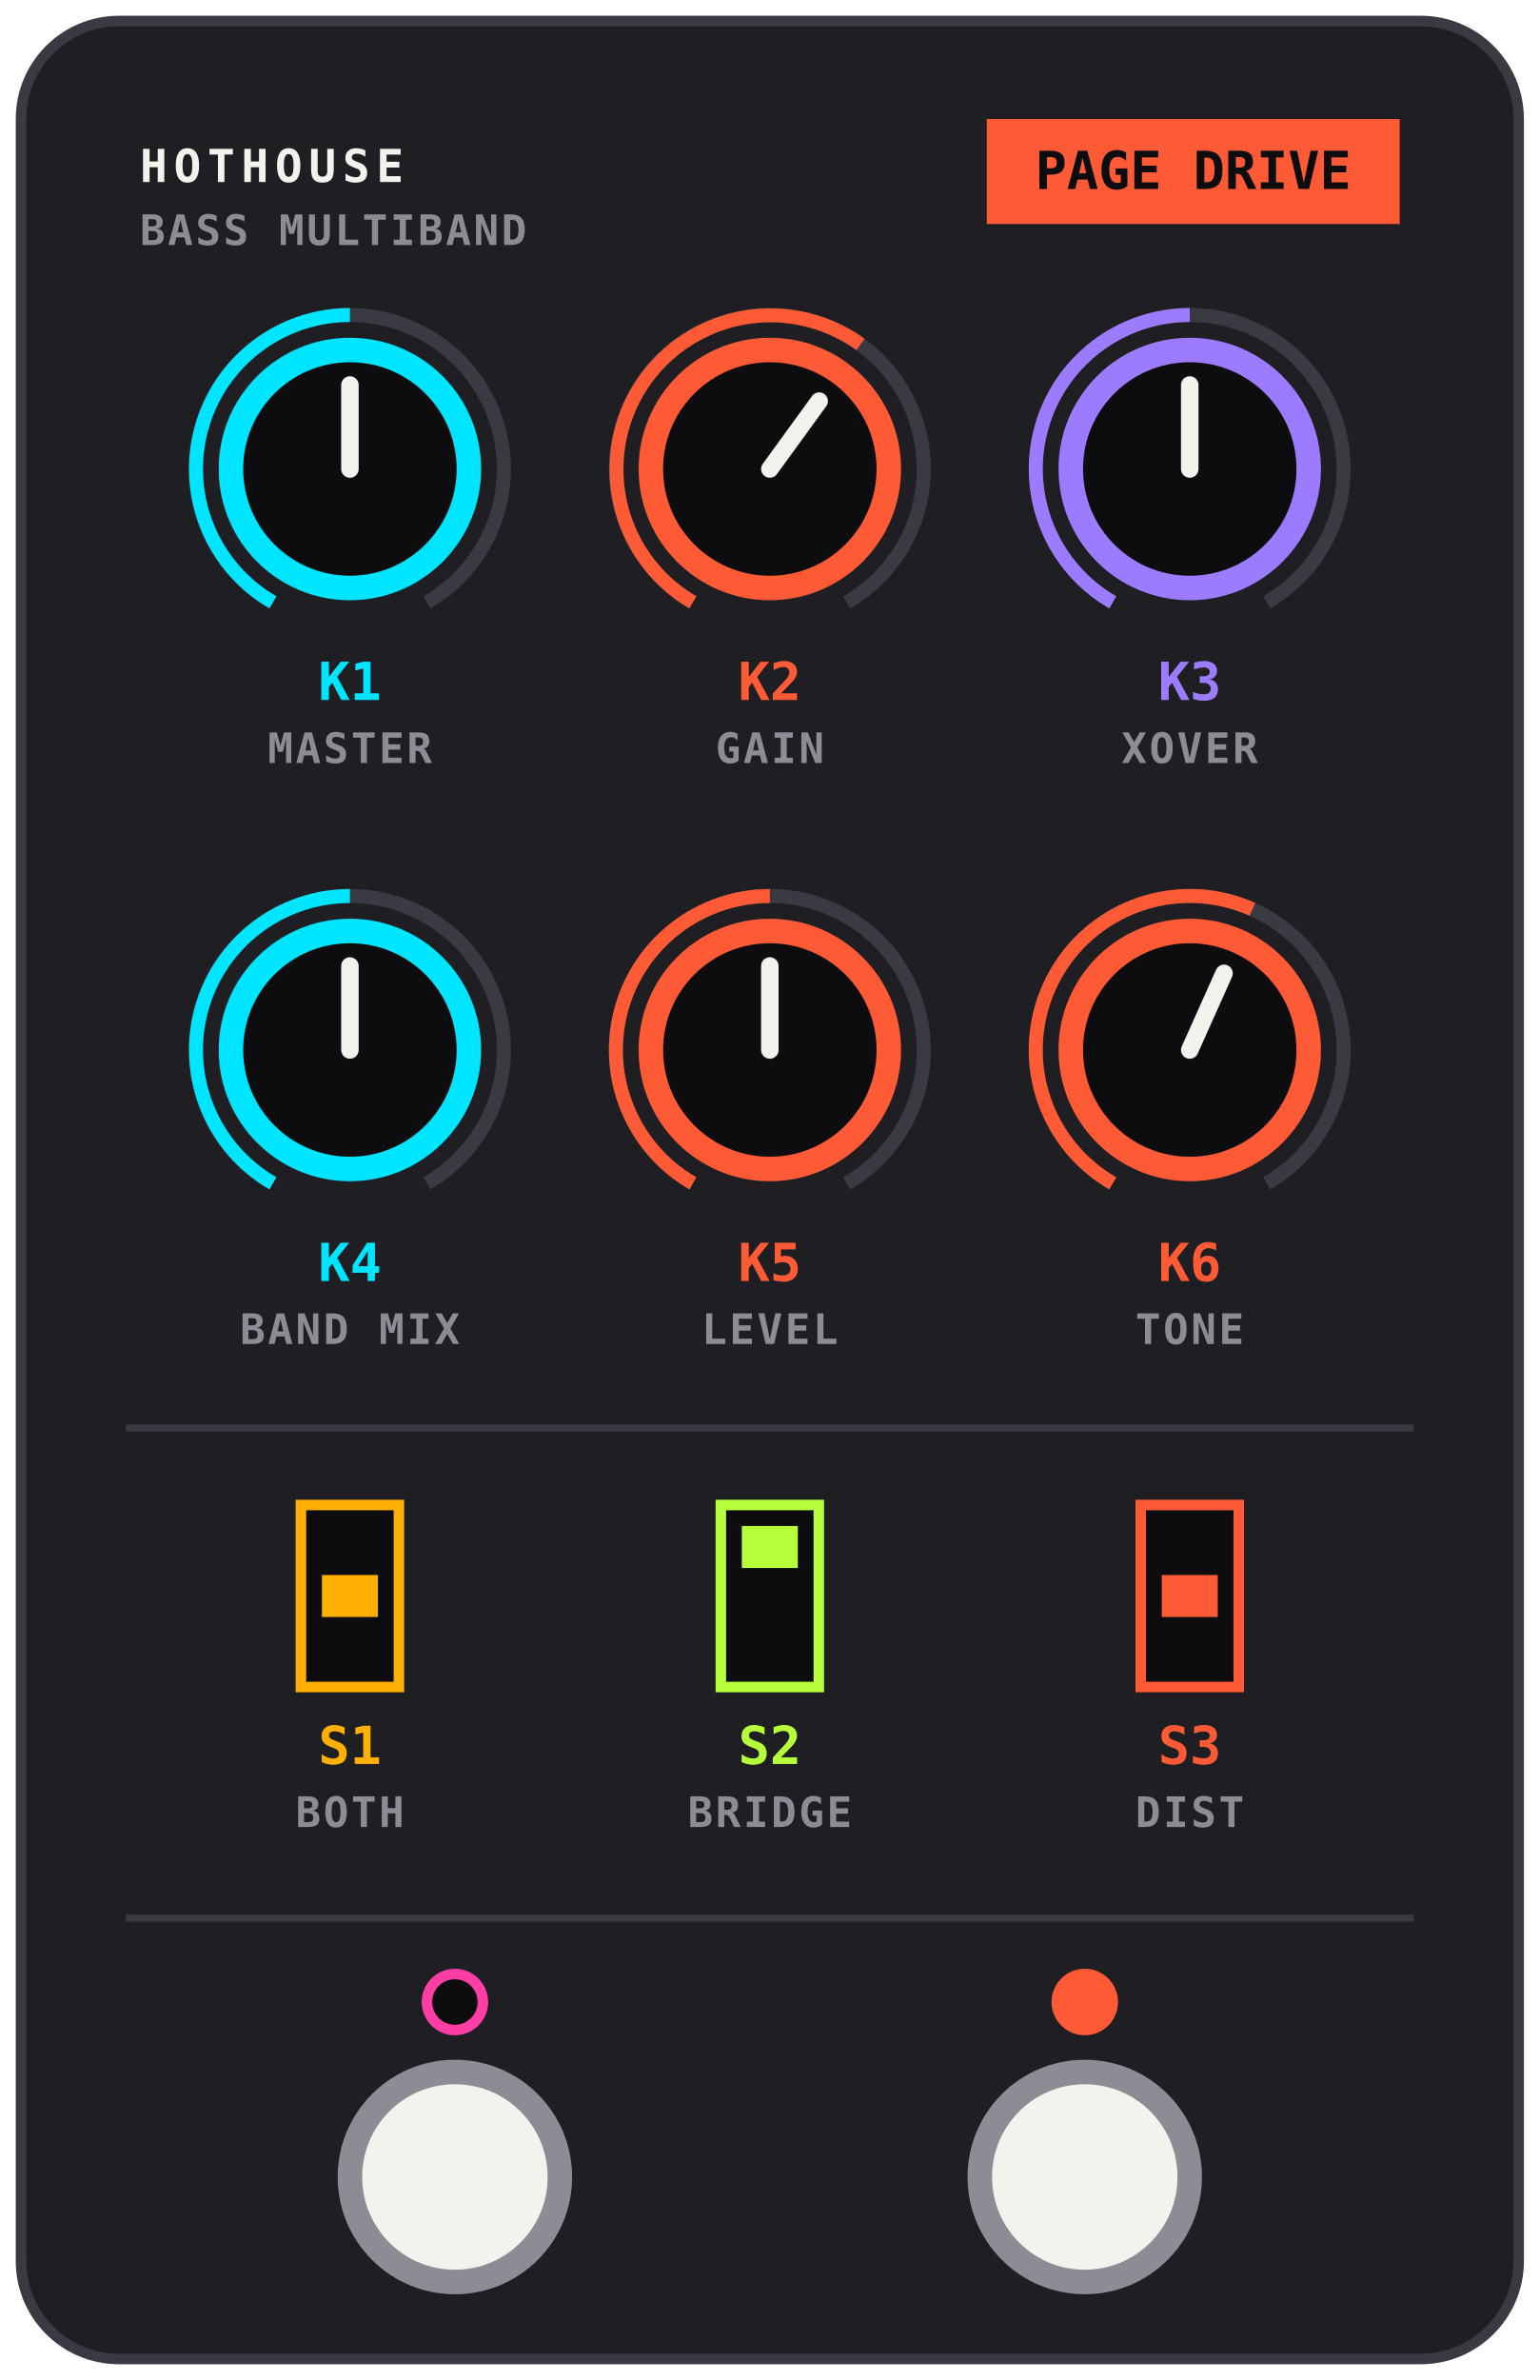
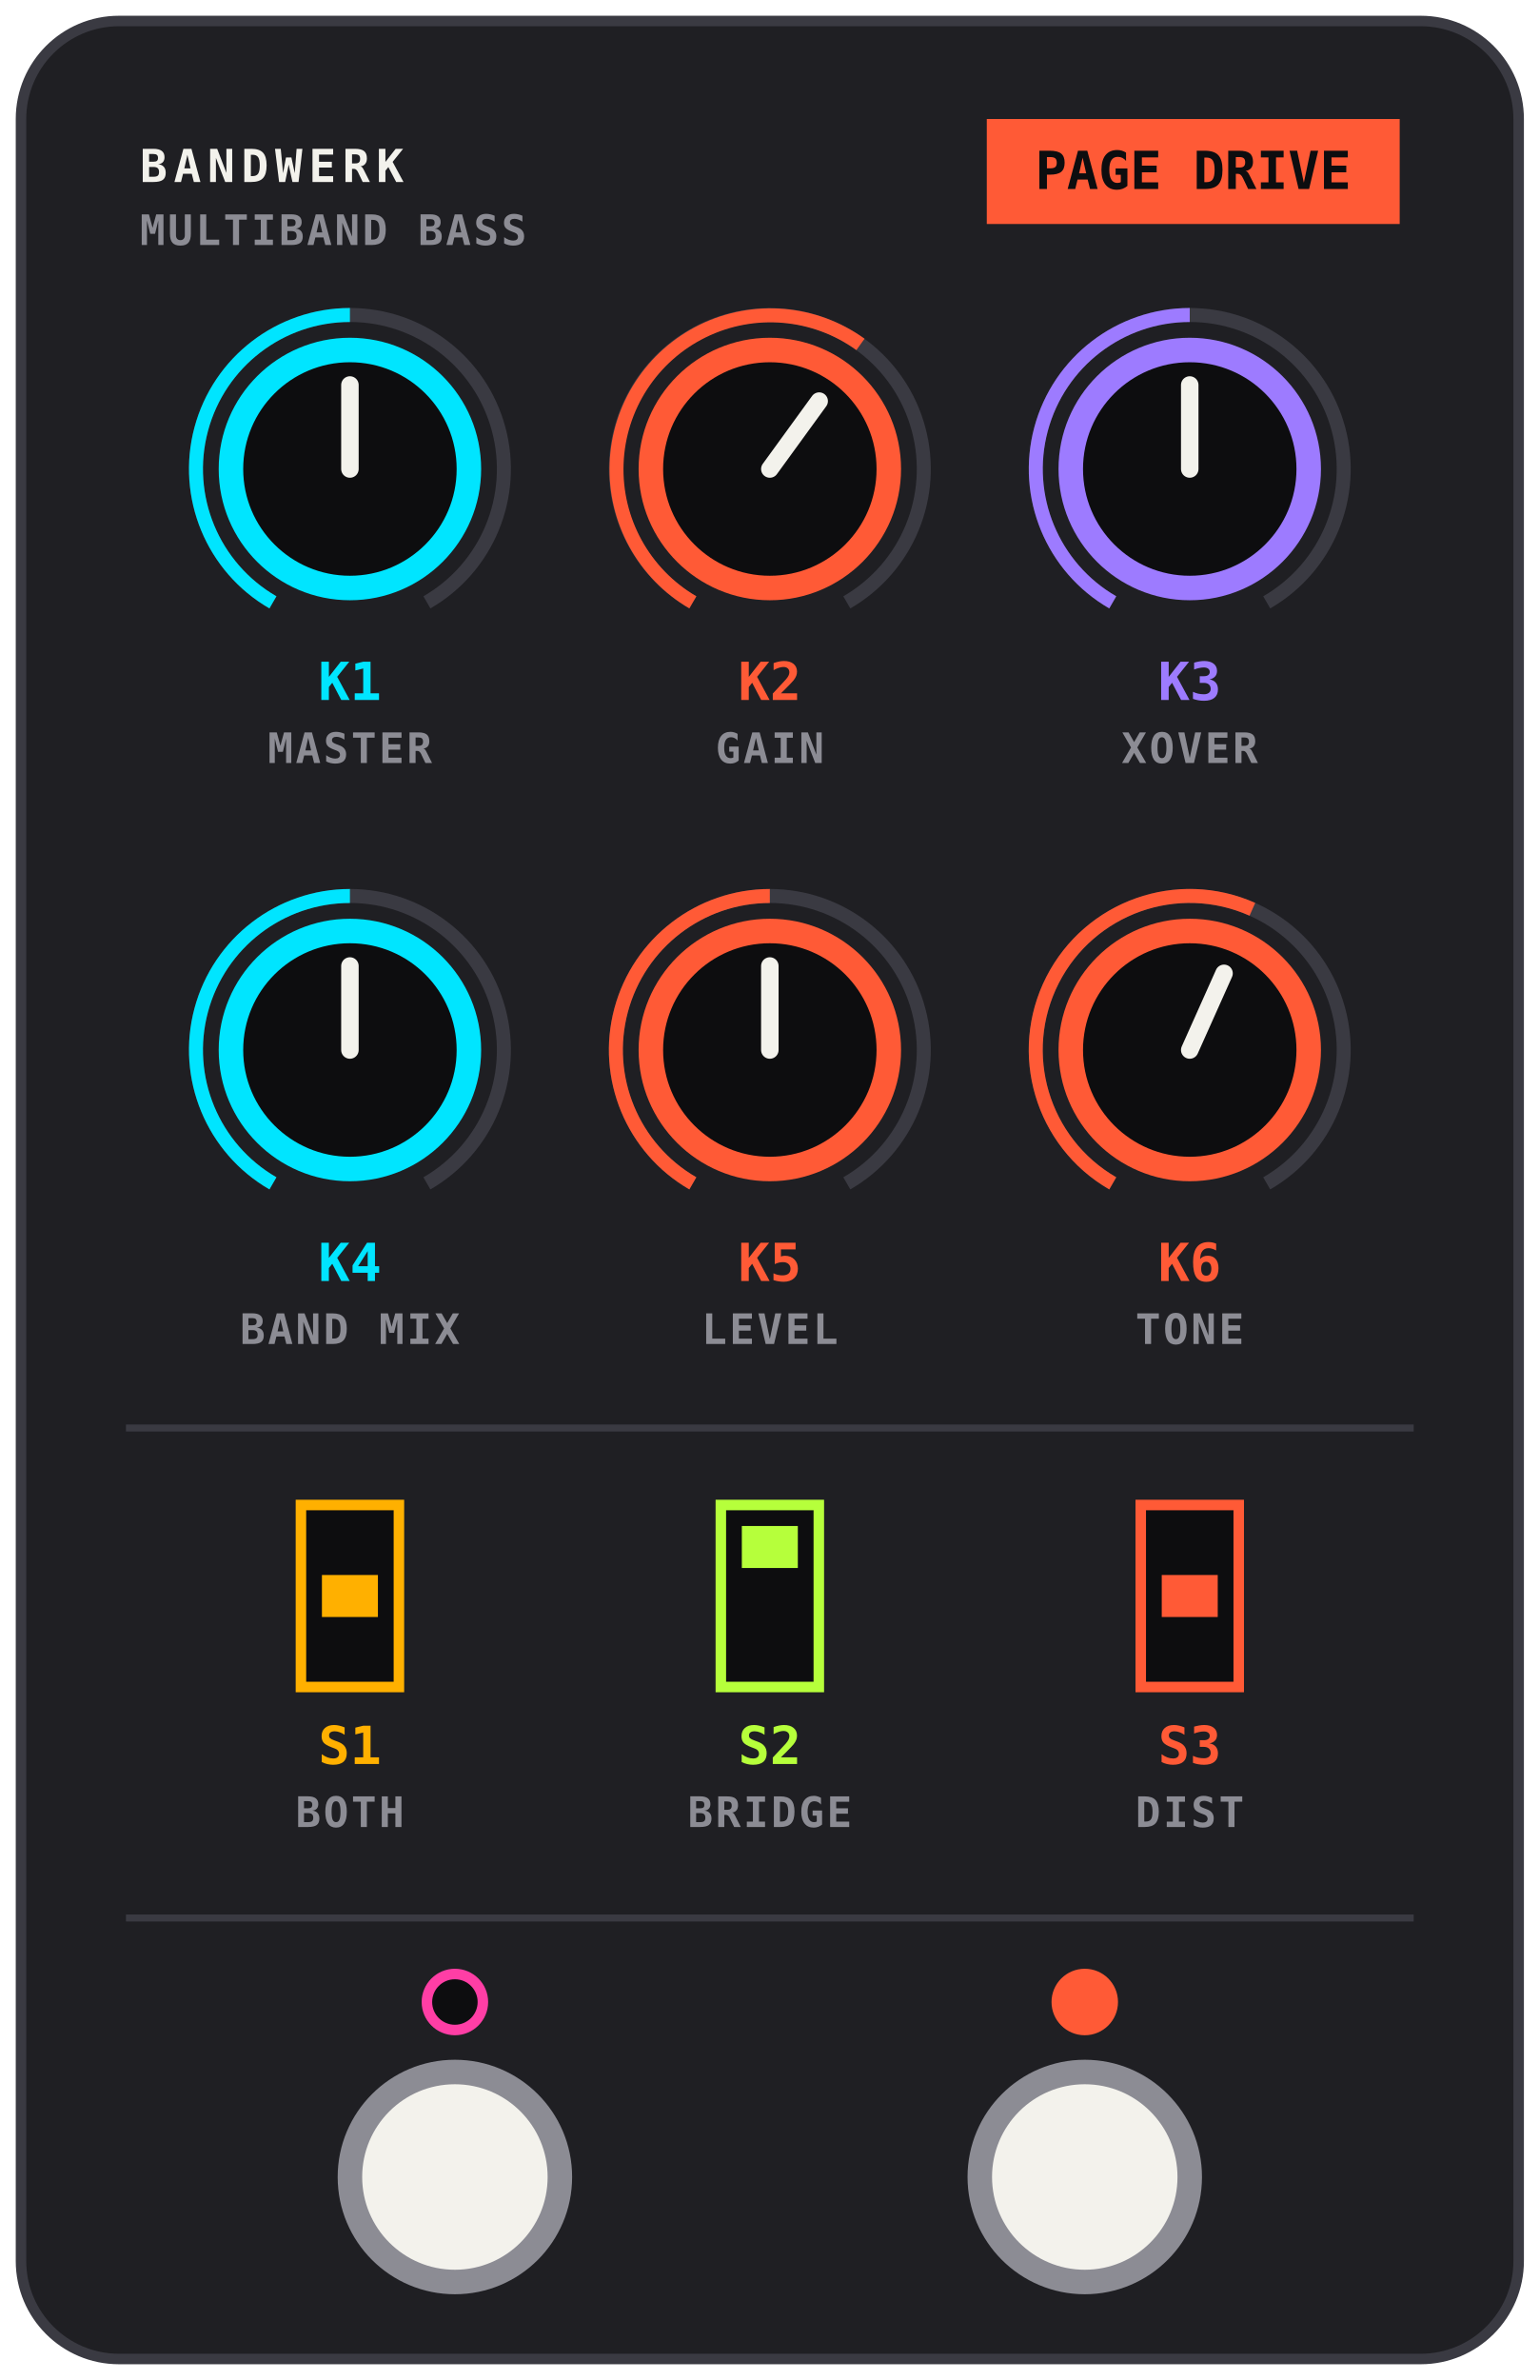
<svg xmlns="http://www.w3.org/2000/svg" viewBox="0 0 440 680" width="440" height="680">
  <style>text{font-family:"JetBrains Mono",ui-monospace,Menlo,monospace;font-weight:700}.k{font-size:15px;font-weight:800}.l{font-size:12px;fill:#8C8C94;letter-spacing:.06em}.h{font-size:13px;fill:#F3F2EC;letter-spacing:.14em}</style>
  <rect x="6" y="6" width="428" height="668" rx="28" fill="#1F1F23" stroke="#3A3A42" stroke-width="3" />
-   <text x="40" y="52" class="h">HOTHOUSE</text>
-   <text x="40" y="70" class="l">BASS MULTIBAND</text>
+   <text x="40" y="52" class="h">BANDWERK</text>
+   <text x="40" y="70" class="l">MULTIBAND BASS</text>
  <rect x="282" y="34" width="118" height="30" fill="#FF5A36" />
  <text x="341" y="54" text-anchor="middle" class="k" fill="#0D0D0F">PAGE DRIVE</text>
  <path d="M78.0,172.1 A44,44 0 1 1 122.0,172.1" fill="none" stroke="#3A3A42" stroke-width="4" />
  <path d="M78.0,172.1 A44,44 0 0 1 100.0,90.0" fill="none" stroke="#00E5FF" stroke-width="4" />
  <circle cx="100" cy="134" r="34" fill="#0D0D0F" stroke="#00E5FF" stroke-width="7" />
  <line x1="100" y1="134" x2="100.0" y2="110.0" stroke="#F3F2EC" stroke-width="5" stroke-linecap="round" />
  <text x="100" y="200" text-anchor="middle" class="k" fill="#00E5FF">K1</text>
  <text x="100" y="218" text-anchor="middle" class="l">MASTER</text>
  <path d="M198.0,172.1 A44,44 0 1 1 242.0,172.1" fill="none" stroke="#3A3A42" stroke-width="4" />
  <path d="M198.0,172.1 A44,44 0 1 1 245.9,98.4" fill="none" stroke="#FF5A36" stroke-width="4" />
  <circle cx="220" cy="134" r="34" fill="#0D0D0F" stroke="#FF5A36" stroke-width="7" />
  <line x1="220" y1="134" x2="234.1" y2="114.6" stroke="#F3F2EC" stroke-width="5" stroke-linecap="round" />
  <text x="220" y="200" text-anchor="middle" class="k" fill="#FF5A36">K2</text>
  <text x="220" y="218" text-anchor="middle" class="l">GAIN</text>
  <path d="M318.0,172.1 A44,44 0 1 1 362.0,172.1" fill="none" stroke="#3A3A42" stroke-width="4" />
  <path d="M318.0,172.1 A44,44 0 0 1 340.0,90.0" fill="none" stroke="#9D7BFF" stroke-width="4" />
  <circle cx="340" cy="134" r="34" fill="#0D0D0F" stroke="#9D7BFF" stroke-width="7" />
  <line x1="340" y1="134" x2="340.0" y2="110.0" stroke="#F3F2EC" stroke-width="5" stroke-linecap="round" />
  <text x="340" y="200" text-anchor="middle" class="k" fill="#9D7BFF">K3</text>
  <text x="340" y="218" text-anchor="middle" class="l">XOVER</text>
  <path d="M78.0,338.1 A44,44 0 1 1 122.0,338.1" fill="none" stroke="#3A3A42" stroke-width="4" />
  <path d="M78.0,338.1 A44,44 0 0 1 100.0,256.0" fill="none" stroke="#00E5FF" stroke-width="4" />
  <circle cx="100" cy="300" r="34" fill="#0D0D0F" stroke="#00E5FF" stroke-width="7" />
  <line x1="100" y1="300" x2="100.0" y2="276.0" stroke="#F3F2EC" stroke-width="5" stroke-linecap="round" />
  <text x="100" y="366" text-anchor="middle" class="k" fill="#00E5FF">K4</text>
  <text x="100" y="384" text-anchor="middle" class="l">BAND MIX</text>
  <path d="M198.0,338.1 A44,44 0 1 1 242.0,338.1" fill="none" stroke="#3A3A42" stroke-width="4" />
  <path d="M198.0,338.1 A44,44 0 0 1 220.0,256.0" fill="none" stroke="#FF5A36" stroke-width="4" />
  <circle cx="220" cy="300" r="34" fill="#0D0D0F" stroke="#FF5A36" stroke-width="7" />
  <line x1="220" y1="300" x2="220.0" y2="276.0" stroke="#F3F2EC" stroke-width="5" stroke-linecap="round" />
  <text x="220" y="366" text-anchor="middle" class="k" fill="#FF5A36">K5</text>
  <text x="220" y="384" text-anchor="middle" class="l">LEVEL</text>
  <path d="M318.0,338.1 A44,44 0 1 1 362.0,338.1" fill="none" stroke="#3A3A42" stroke-width="4" />
  <path d="M318.0,338.1 A44,44 0 0 1 357.9,259.8" fill="none" stroke="#FF5A36" stroke-width="4" />
  <circle cx="340" cy="300" r="34" fill="#0D0D0F" stroke="#FF5A36" stroke-width="7" />
  <line x1="340" y1="300" x2="349.8" y2="278.1" stroke="#F3F2EC" stroke-width="5" stroke-linecap="round" />
  <text x="340" y="366" text-anchor="middle" class="k" fill="#FF5A36">K6</text>
  <text x="340" y="384" text-anchor="middle" class="l">TONE</text>
  <line x1="36" y1="408" x2="404" y2="408" stroke="#3A3A42" stroke-width="2" />
  <rect x="86" y="430" width="28" height="52" fill="#0D0D0F" stroke="#FFB000" stroke-width="3" />
  <rect x="92" y="450" width="16" height="12" fill="#FFB000" />
  <text x="100" y="504" text-anchor="middle" class="k" fill="#FFB000">S1</text>
  <text x="100" y="522" text-anchor="middle" class="l">BOTH</text>
  <rect x="206" y="430" width="28" height="52" fill="#0D0D0F" stroke="#B6FF3B" stroke-width="3" />
  <rect x="212" y="436" width="16" height="12" fill="#B6FF3B" />
  <text x="220" y="504" text-anchor="middle" class="k" fill="#B6FF3B">S2</text>
  <text x="220" y="522" text-anchor="middle" class="l">BRIDGE</text>
  <rect x="326" y="430" width="28" height="52" fill="#0D0D0F" stroke="#FF5A36" stroke-width="3" />
  <rect x="332" y="450" width="16" height="12" fill="#FF5A36" />
  <text x="340" y="504" text-anchor="middle" class="k" fill="#FF5A36">S3</text>
  <text x="340" y="522" text-anchor="middle" class="l">DIST</text>
  <line x1="36" y1="548" x2="404" y2="548" stroke="#3A3A42" stroke-width="2" />
  <circle cx="130" cy="572" r="8" fill="#0D0D0F" stroke="#FF3EA5" stroke-width="3" />
  <circle cx="130" cy="622" r="30" fill="#F3F2EC" stroke="#8C8C94" stroke-width="7" />
  <circle cx="310" cy="572" r="8" fill="#FF5A36" stroke="#FF5A36" stroke-width="3" />
  <circle cx="310" cy="622" r="30" fill="#F3F2EC" stroke="#8C8C94" stroke-width="7" />
</svg>
